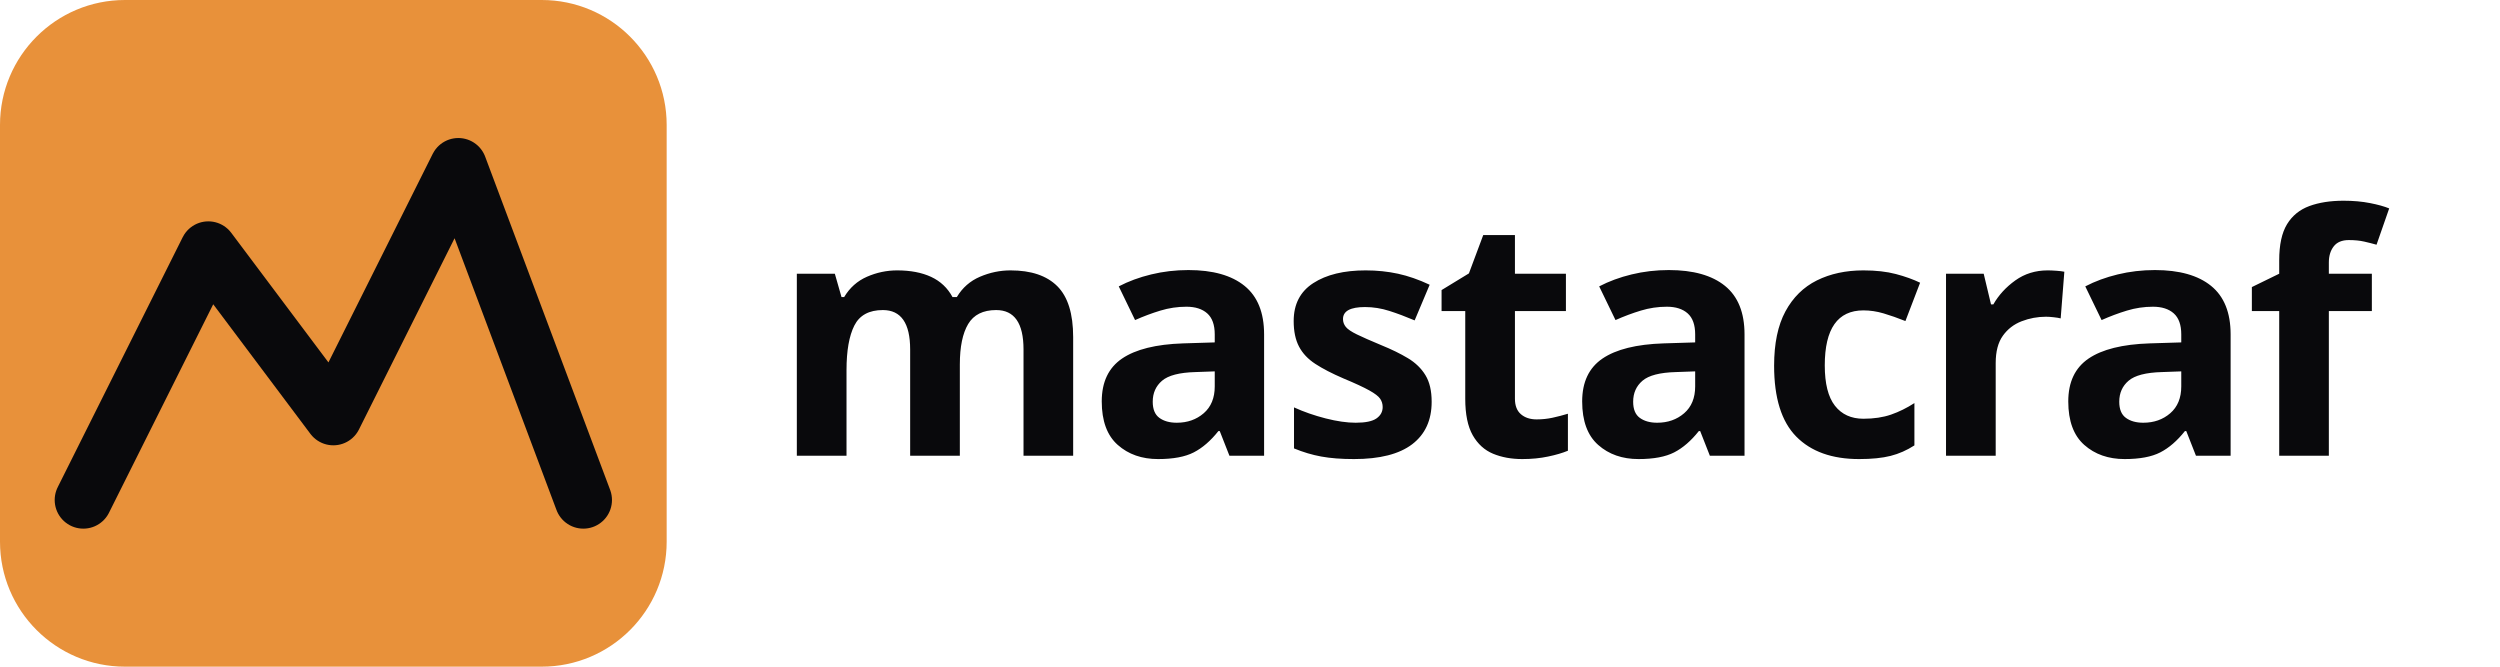
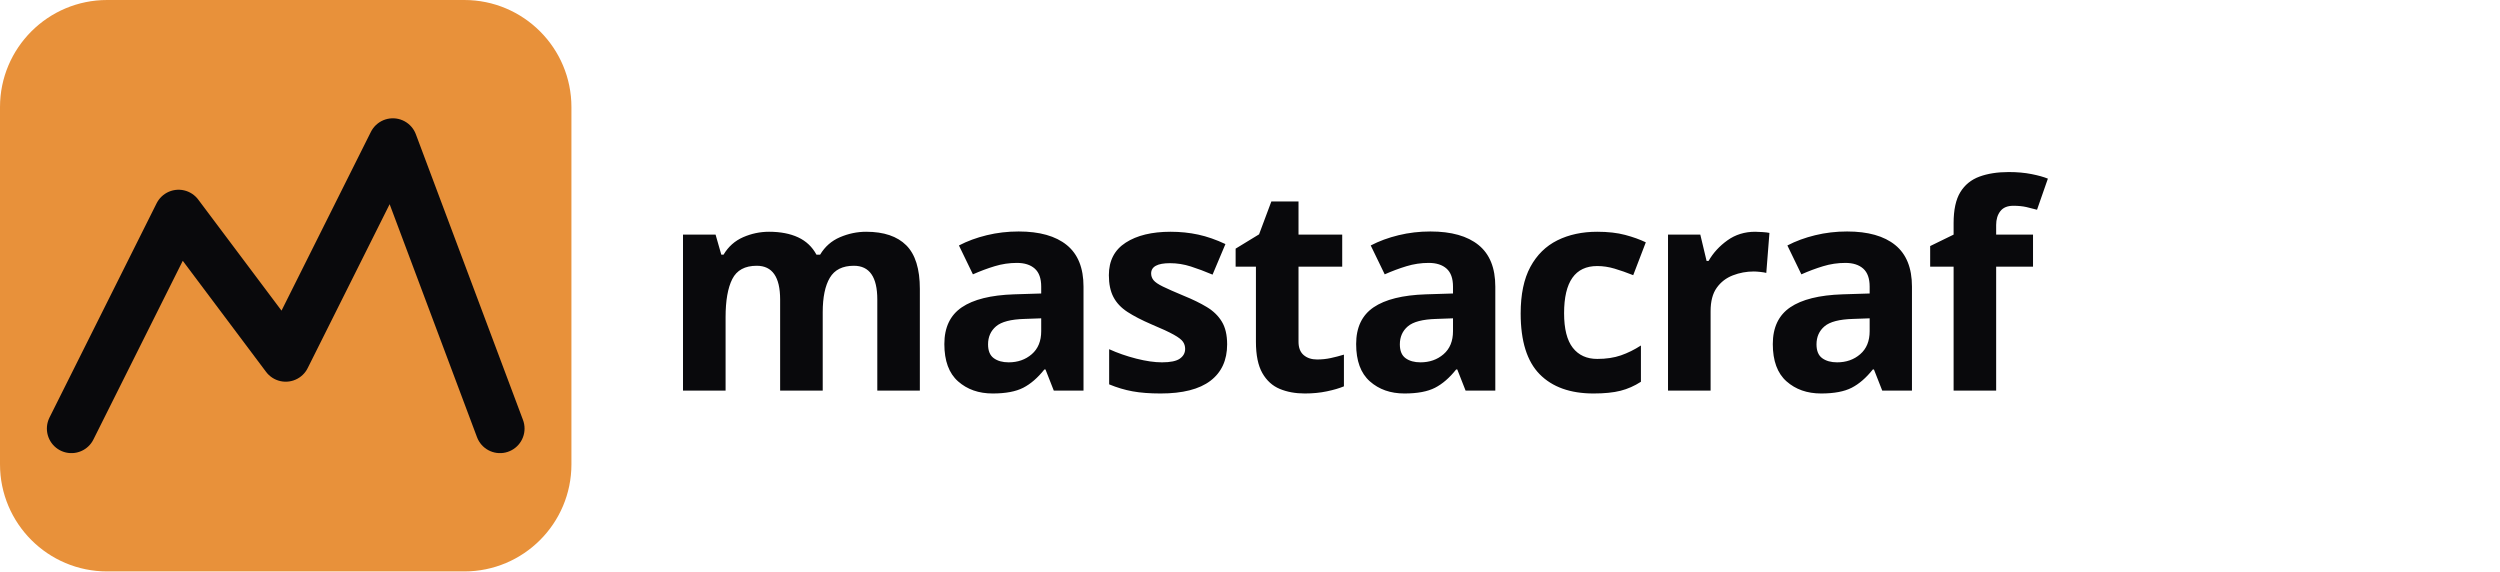
- <svg xmlns="http://www.w3.org/2000/svg" viewBox="0 0 960 256" width="960" height="256">
+ <svg xmlns="http://www.w3.org/2000/svg" viewBox="0 0 1120 256" width="1120" height="256">
  <rect x="0" y="0" width="256" height="256" rx="48" fill="#e8913a" />
  <path d="M32 192 L80 96 L128 160 L176 64 L224 192" fill="none" stroke="#09090c" stroke-width="22" stroke-linecap="round" stroke-linejoin="round" />
  <text x="296" y="175" font-family="'Syne','Arial Black',system-ui,sans-serif" font-weight="800" font-size="128" letter-spacing="-4" fill="#09090c">mastacraf</text>
</svg>
